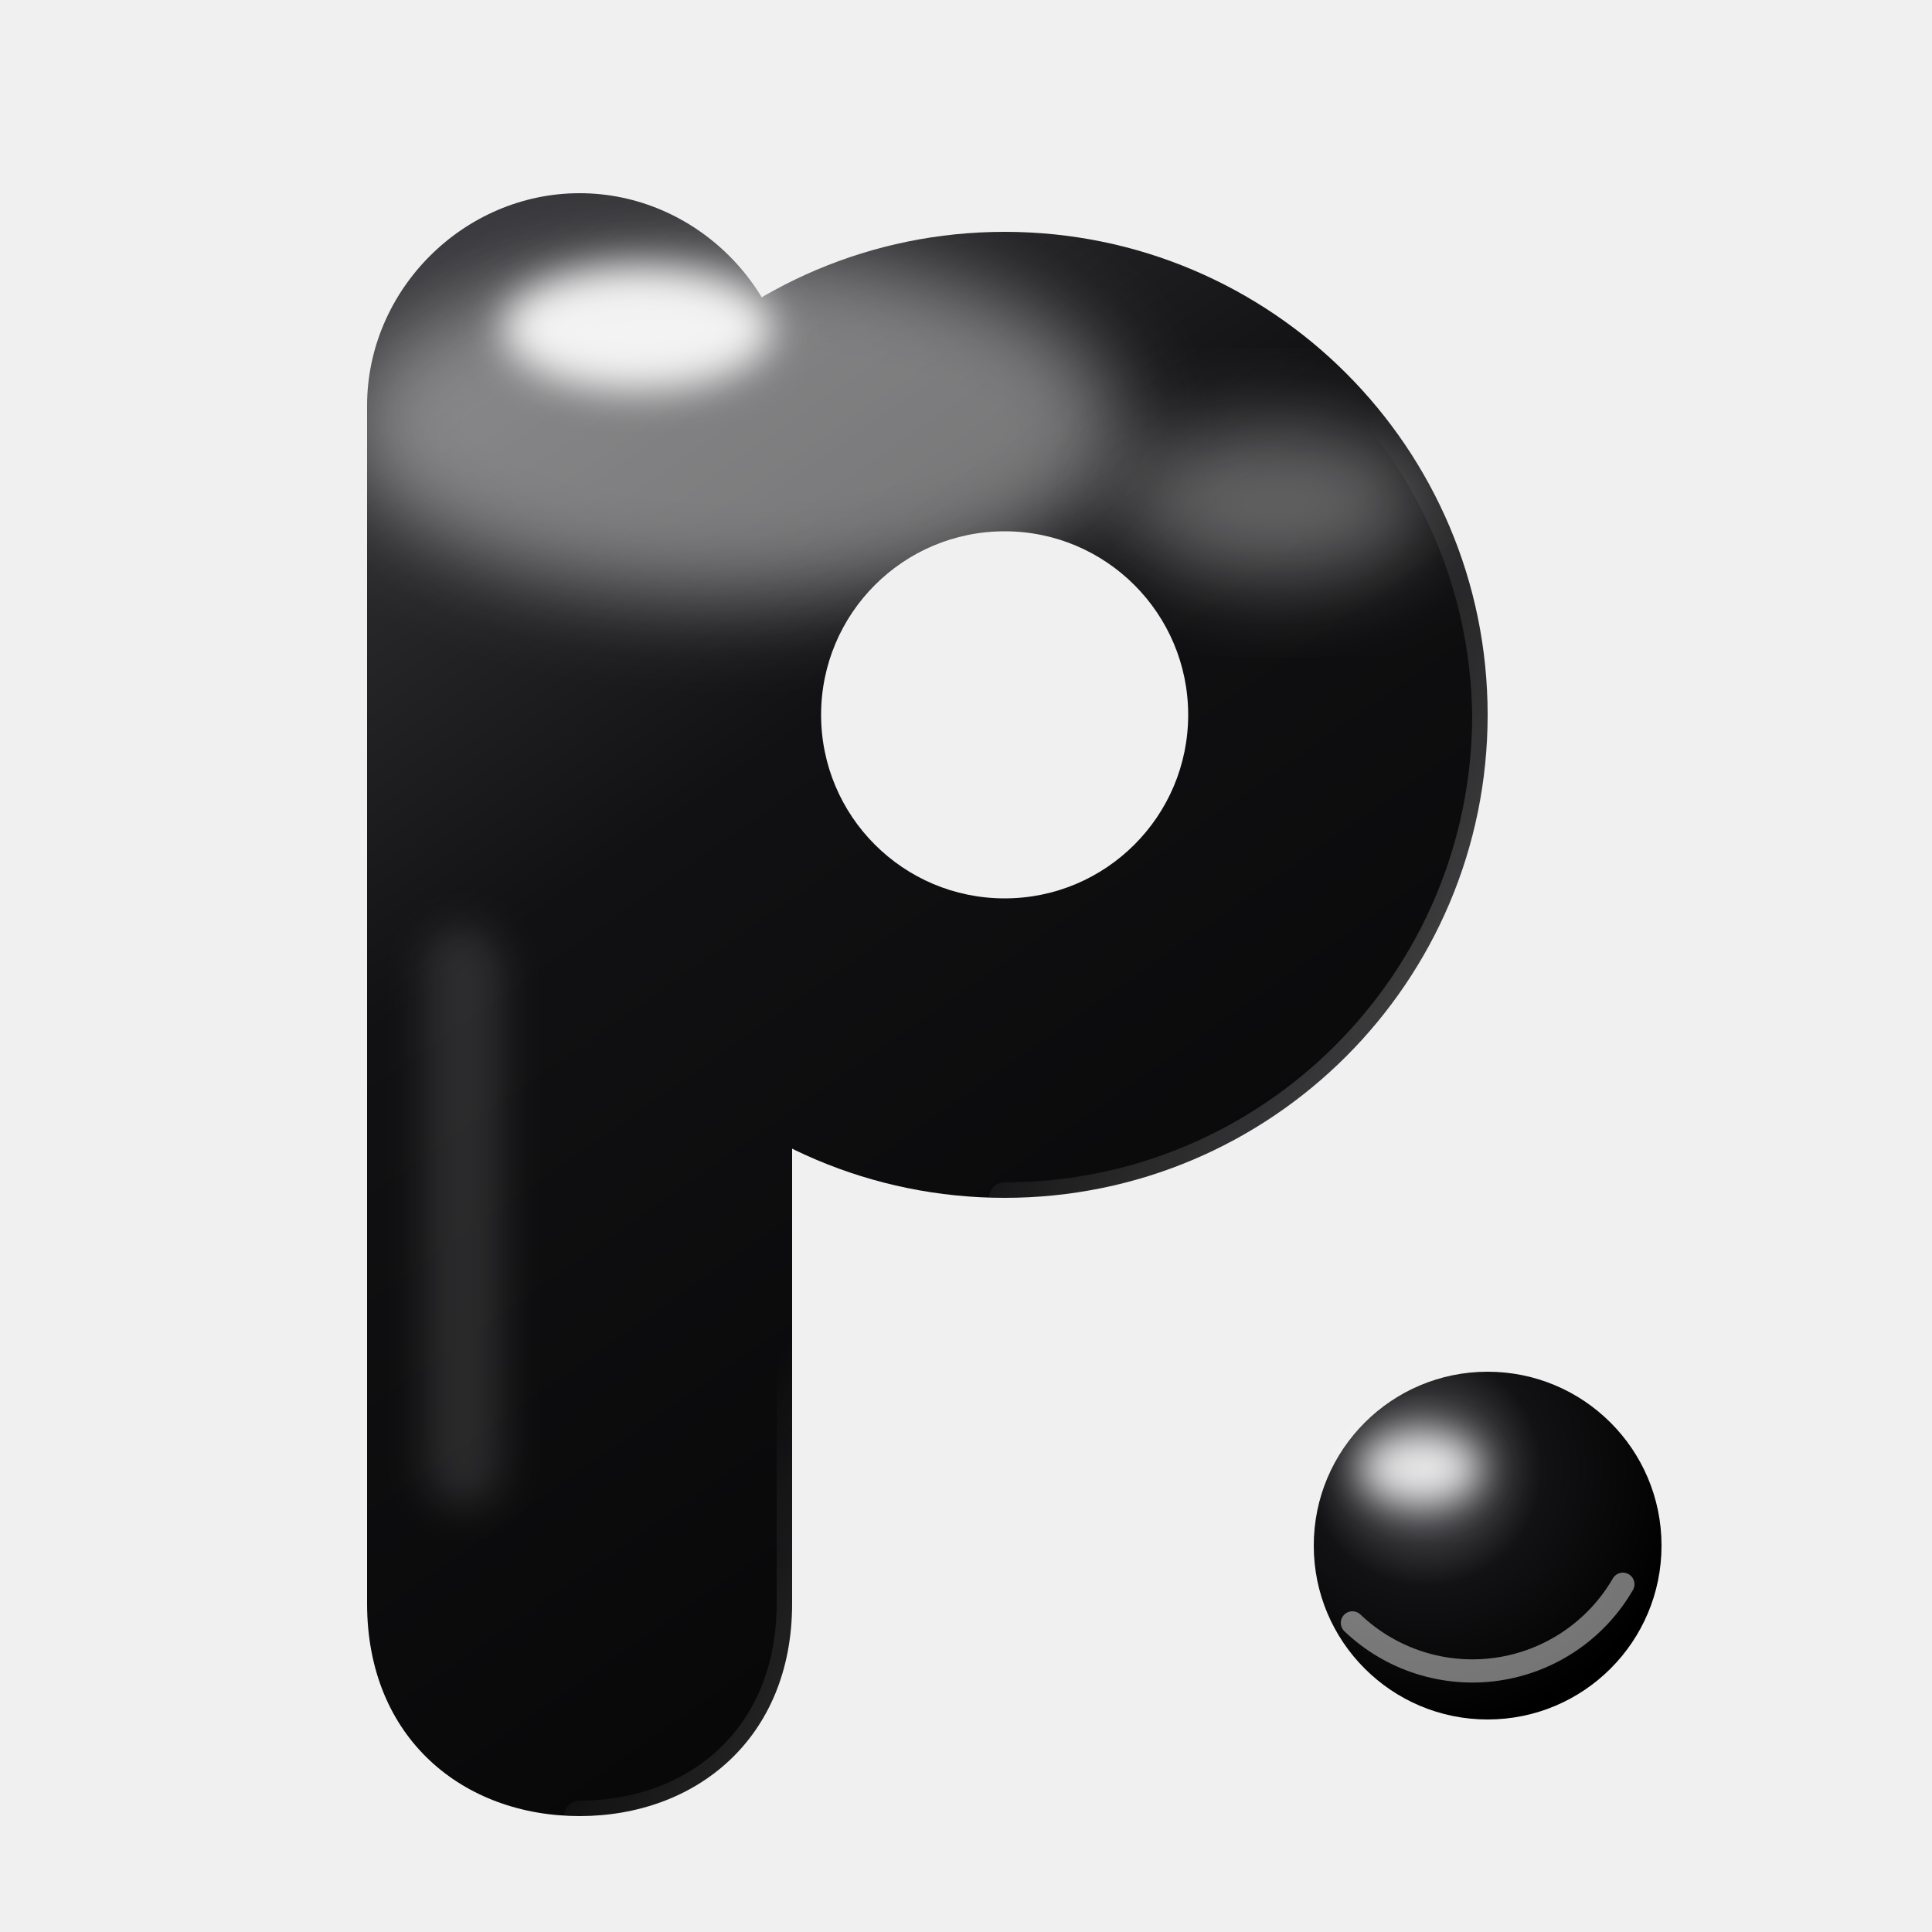
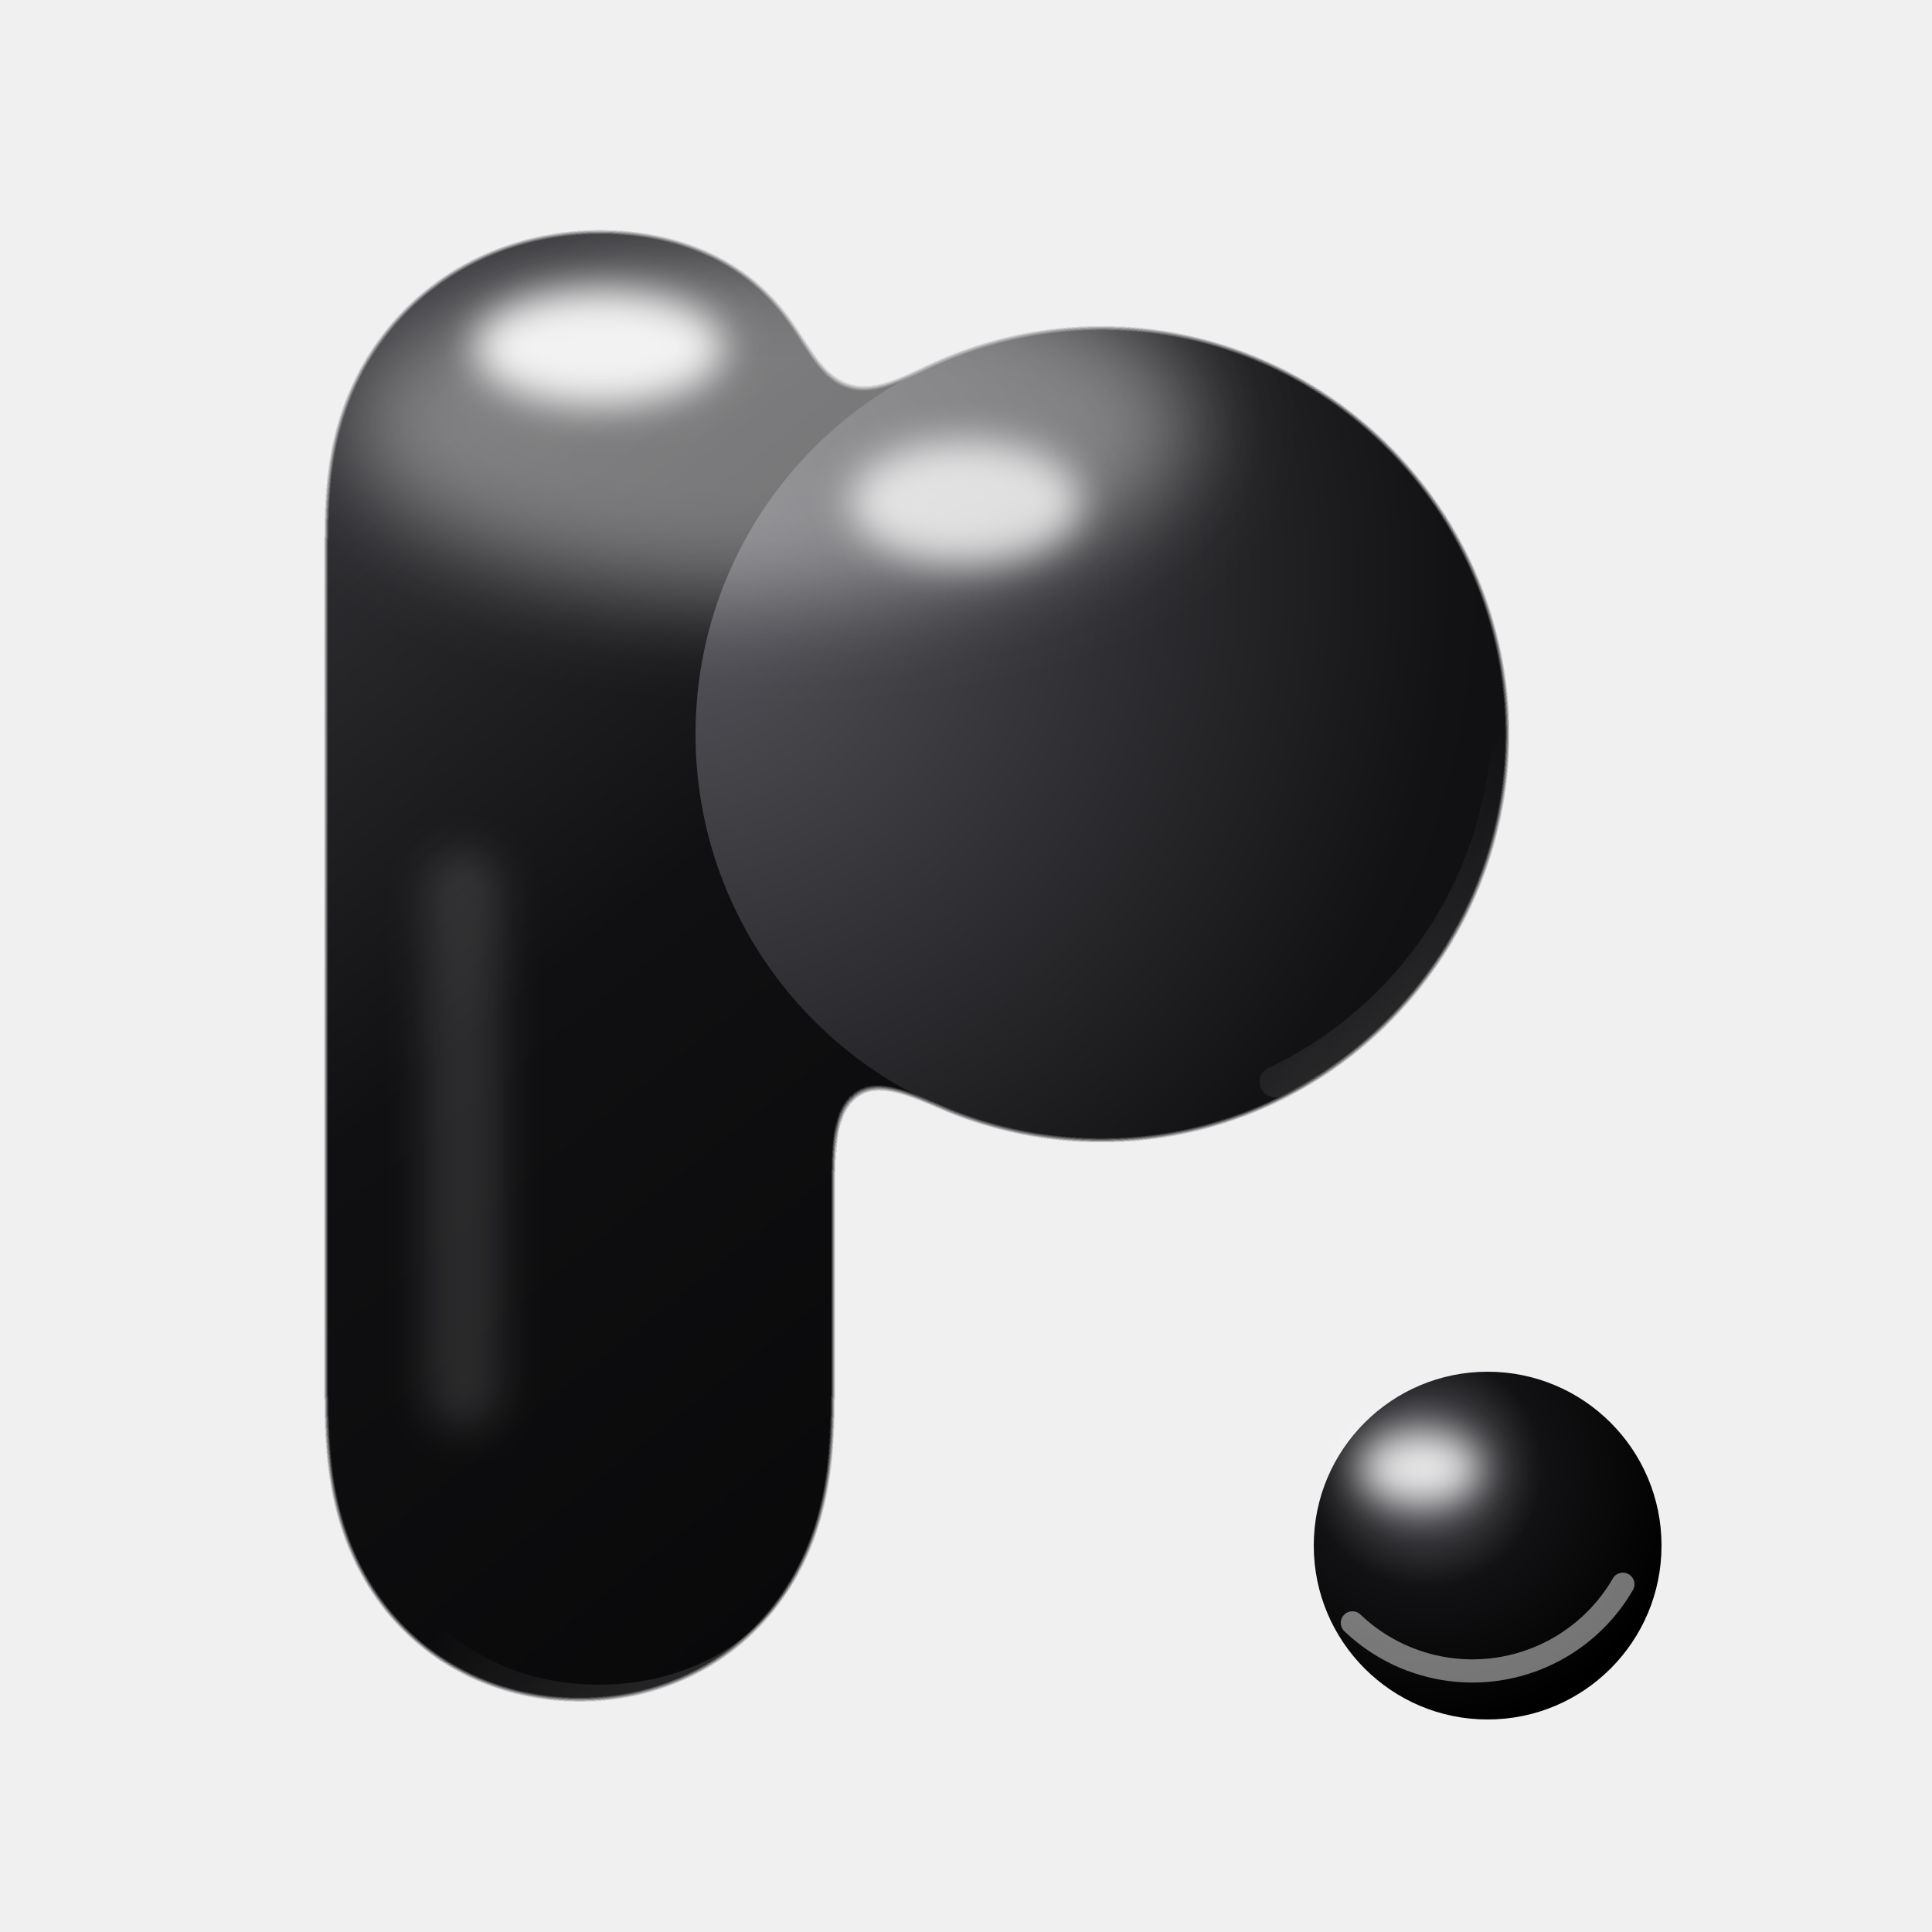
<svg xmlns="http://www.w3.org/2000/svg" viewBox="0 0 100 100" width="100" height="100">
  <defs>
-     <linearGradient id="body" x1="0.15" y1="0" x2="0.85" y2="1">
-       <stop offset="0" stop-color="#4a4a4f" />
-       <stop offset="0.38" stop-color="#111113" />
+     <linearGradient id="body" x1="0.1" y1="0" x2="0.9" y2="1">
+       <stop offset="0" stop-color="#4b4b50" />
+       <stop offset="0.4" stop-color="#101012" />
      <stop offset="1" stop-color="#000000" />
    </linearGradient>
-     <linearGradient id="rim" x1="0" y1="0" x2="1" y2="1">
-       <stop offset="0.45" stop-color="#ffffff" stop-opacity="0" />
-       <stop offset="1" stop-color="#ffffff" stop-opacity="0.55" />
-     </linearGradient>
+     <radialGradient id="sphere" cx="0.35" cy="0.3" r="0.8">
+       <stop offset="0" stop-color="#55555b" />
+       <stop offset="0.5" stop-color="#121214" />
+       <stop offset="1" stop-color="#000000" />
+     </radialGradient>
    <radialGradient id="drop" cx="0.32" cy="0.28" r="0.75">
      <stop offset="0" stop-color="#6a6a70" />
      <stop offset="0.45" stop-color="#121214" />
      <stop offset="1" stop-color="#000000" />
    </radialGradient>
+     <linearGradient id="rim" x1="0" y1="0" x2="1" y2="1">
+       <stop offset="0.5" stop-color="#ffffff" stop-opacity="0" />
+       <stop offset="1" stop-color="#ffffff" stop-opacity="0.5" />
+     </linearGradient>
    <filter id="soft" x="-50%" y="-50%" width="200%" height="200%">
-       <feGaussianBlur stdDeviation="2.2" />
+       <feGaussianBlur stdDeviation="2.4" />
    </filter>
    <filter id="softer" x="-50%" y="-50%" width="200%" height="200%">
      <feGaussianBlur stdDeviation="1" />
    </filter>
-     <mask id="p" maskUnits="userSpaceOnUse" x="0" y="0" width="100" height="100">
-       <path fill="#fff" d="M30 10 h0 c6 0 11 5 11 11 v62 c0 7-5 11-11 11 c-6 0-11-4-11-11 V21 c0-6 5-11 11-11z" />
-       <circle cx="52" cy="37" r="25" fill="#fff" />
-       <circle cx="52" cy="37" r="9.5" fill="#000" />
+     <filter id="goo" x="-20%" y="-20%" width="140%" height="140%">
+       <feGaussianBlur in="SourceGraphic" stdDeviation="2.2" result="b" />
+       <feColorMatrix in="b" type="matrix" values="1 0 0 0 0  0 1 0 0 0  0 0 1 0 0  0 0 0 22 -10" />
+     </filter>
+     <mask id="shape" maskUnits="userSpaceOnUse" x="0" y="0" width="100" height="100">
+       <g fill="#fff" filter="url(#goo)">
+         <path d="M31 12 c8 0 12 5 12 12 v50 c0 9-6 14-13 14 c-7 0-13-5-13-14 V26 c0-8 6-14 14-14z" />
+         <circle cx="57" cy="38" r="21" />
+       </g>
+     </mask>
+     <mask id="bowl" maskUnits="userSpaceOnUse" x="0" y="0" width="100" height="100">
+       <circle cx="57" cy="38" r="21" fill="#fff" />
    </mask>
  </defs>
-   <g mask="url(#p)">
+   <g mask="url(#shape)">
    <rect width="100" height="100" fill="url(#body)" />
-     <ellipse cx="38" cy="22" rx="20" ry="9" fill="#fff" opacity="0.42" filter="url(#soft)" />
-     <ellipse cx="33" cy="17" rx="7" ry="3.2" fill="#fff" opacity="0.9" filter="url(#softer)" />
-     <ellipse cx="66" cy="26" rx="8" ry="4" fill="#fff" opacity="0.35" filter="url(#soft)" />
-     <path d="M30 94 c6 0 11-4 11-11 V60 M52 62 a25 25 0 0 0 25-25 a25 25 0 0 0-8-18" fill="none" stroke="url(#rim)" stroke-width="1.6" stroke-linecap="round" opacity="0.9" />
-     <rect x="22" y="48" width="4" height="30" rx="2" fill="#fff" opacity="0.12" filter="url(#softer)" />
+     <g mask="url(#bowl)">
+       <rect width="100" height="100" fill="url(#sphere)" />
+     </g>
+     <ellipse cx="40" cy="22" rx="22" ry="9" fill="#fff" opacity="0.4" filter="url(#soft)" />
+     <ellipse cx="31" cy="18" rx="6.5" ry="3" fill="#fff" opacity="0.9" filter="url(#softer)" />
+     <ellipse cx="50" cy="26" rx="6" ry="3.2" fill="#fff" opacity="0.75" filter="url(#softer)" />
+     <path d="M18 74 c0 9 6 14 13 14 c7 0 13-5 13-14 M66 56 a21 21 0 0 0 12-18" fill="none" stroke="url(#rim)" stroke-width="1.6" stroke-linecap="round" opacity="0.9" />
+     <rect x="22" y="44" width="4" height="30" rx="2" fill="#fff" opacity="0.12" filter="url(#softer)" />
  </g>
  <g>
    <circle cx="77" cy="80" r="9" fill="url(#drop)" />
    <ellipse cx="73.5" cy="76" rx="3.2" ry="1.9" fill="#fff" opacity="0.85" filter="url(#softer)" />
    <path d="M70 84 a9 9 0 0 0 14-2" fill="none" stroke="#fff" stroke-opacity="0.45" stroke-width="1.2" stroke-linecap="round" />
  </g>
</svg>
